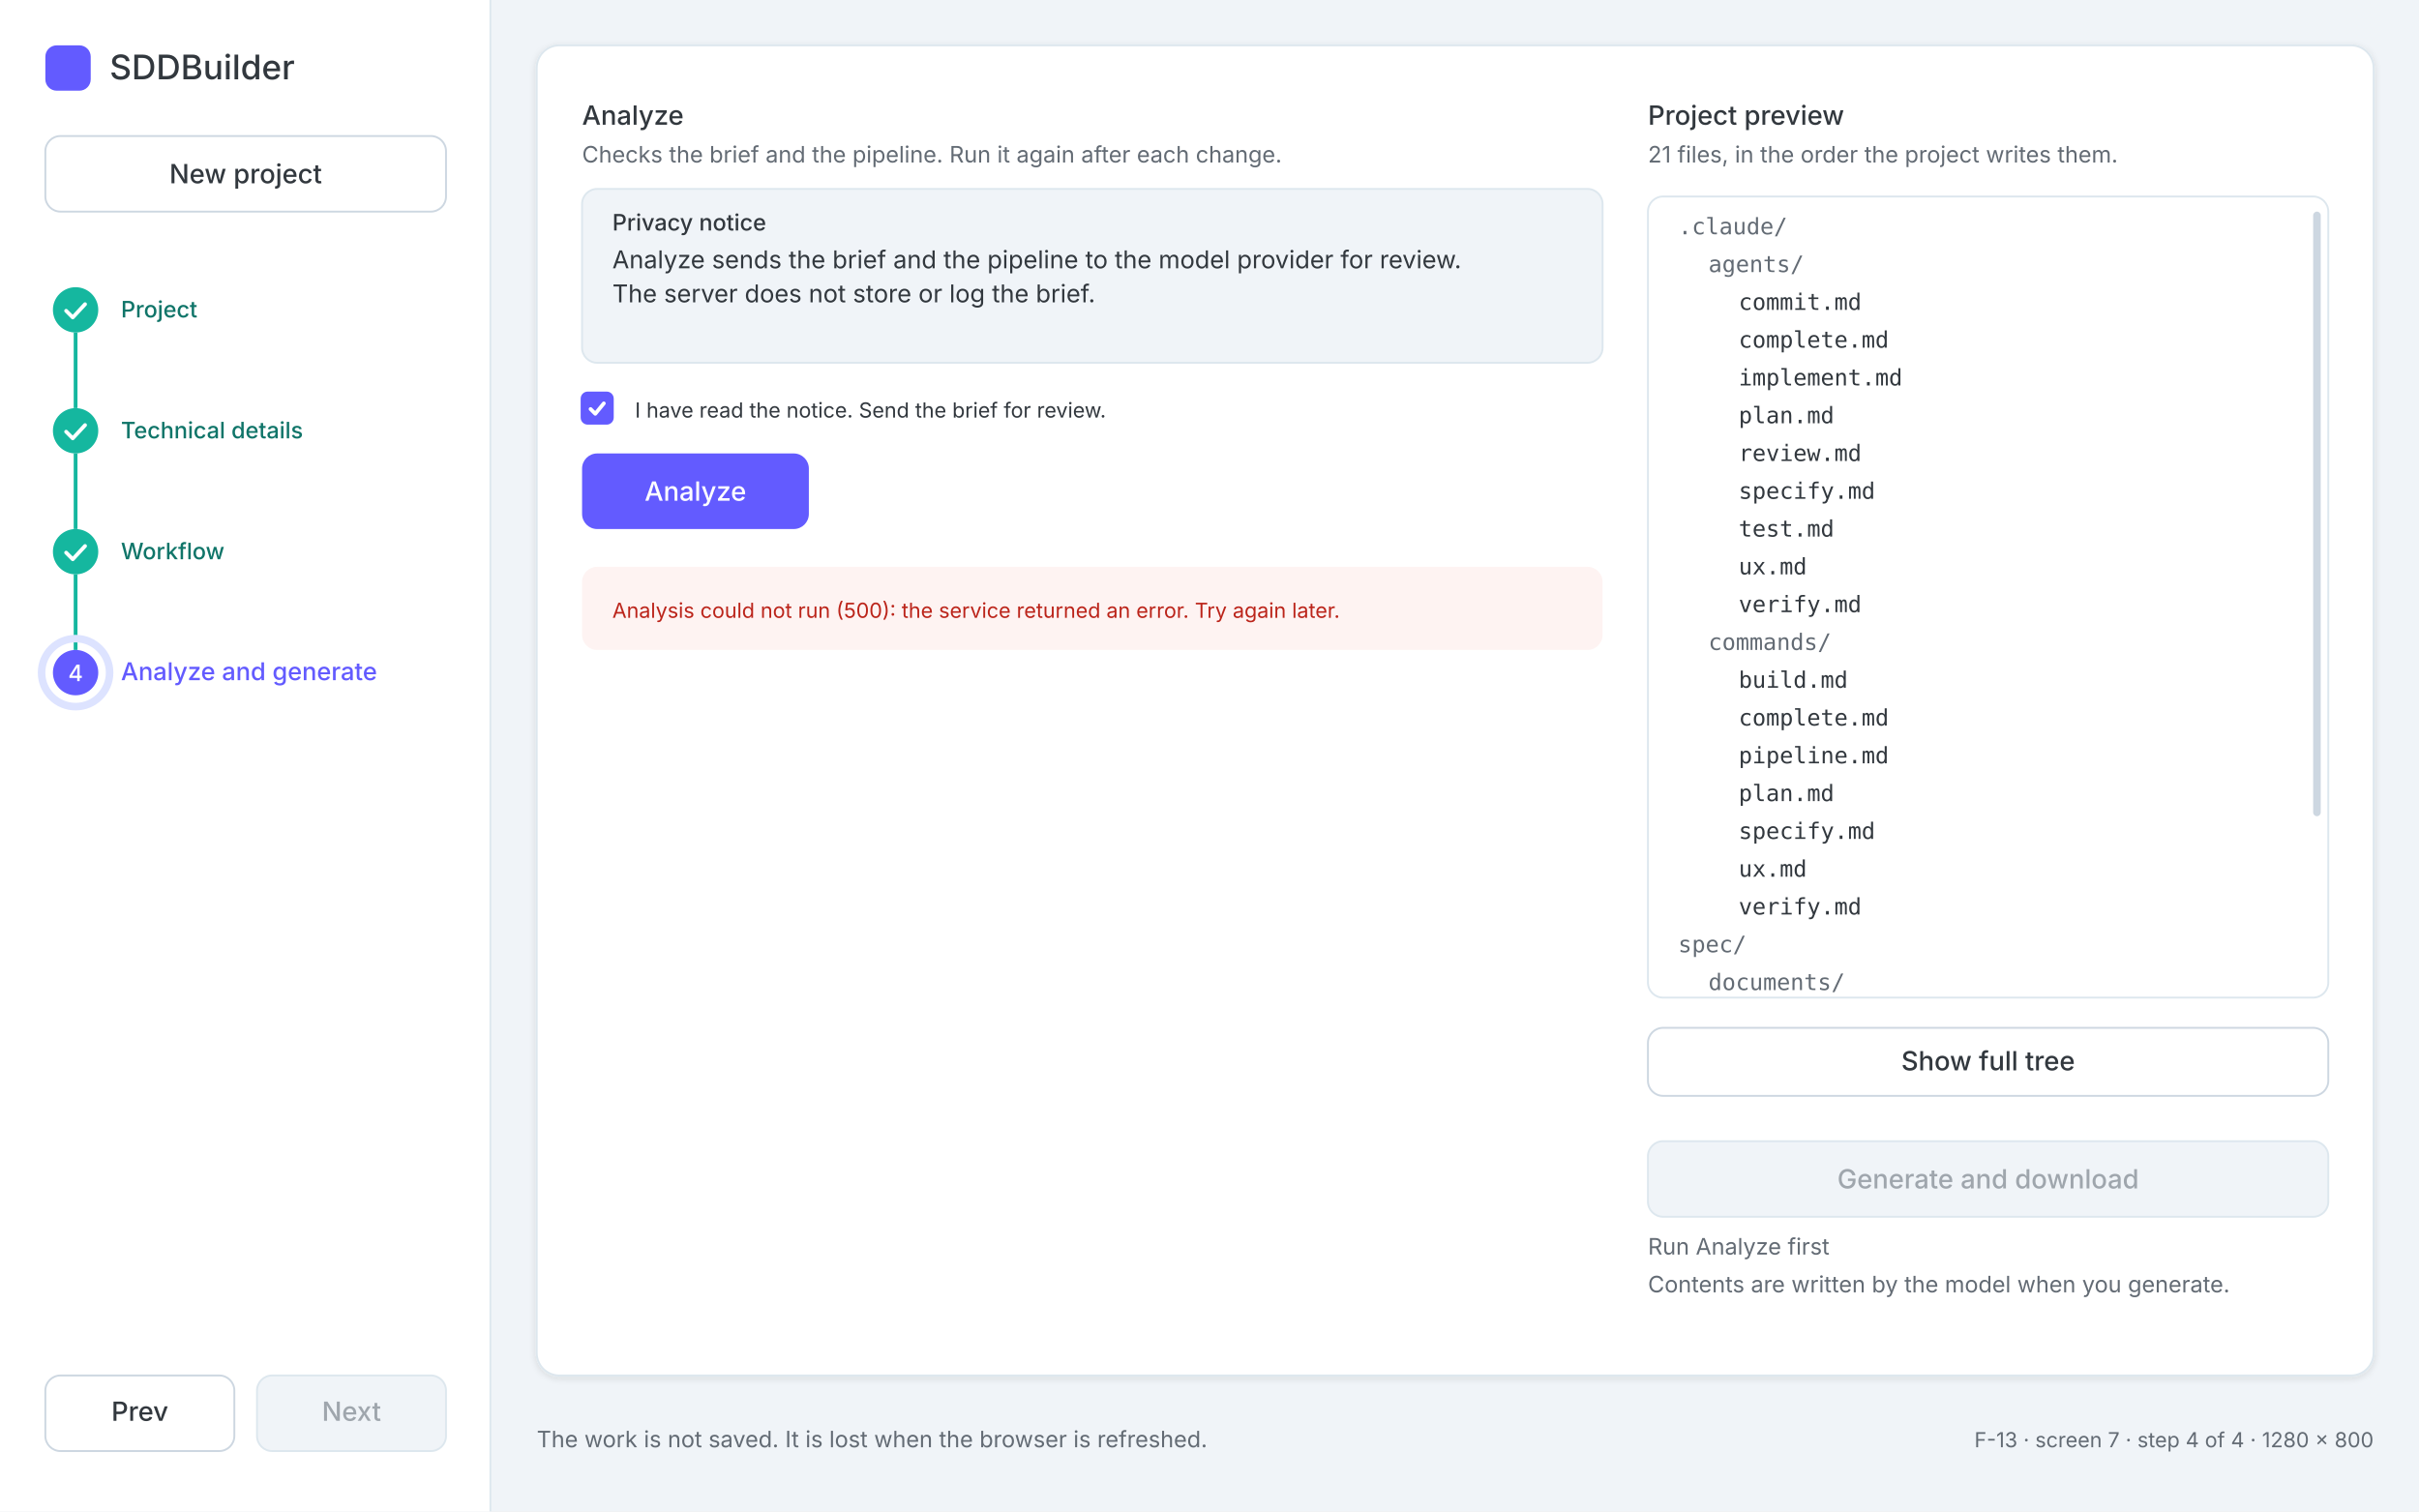
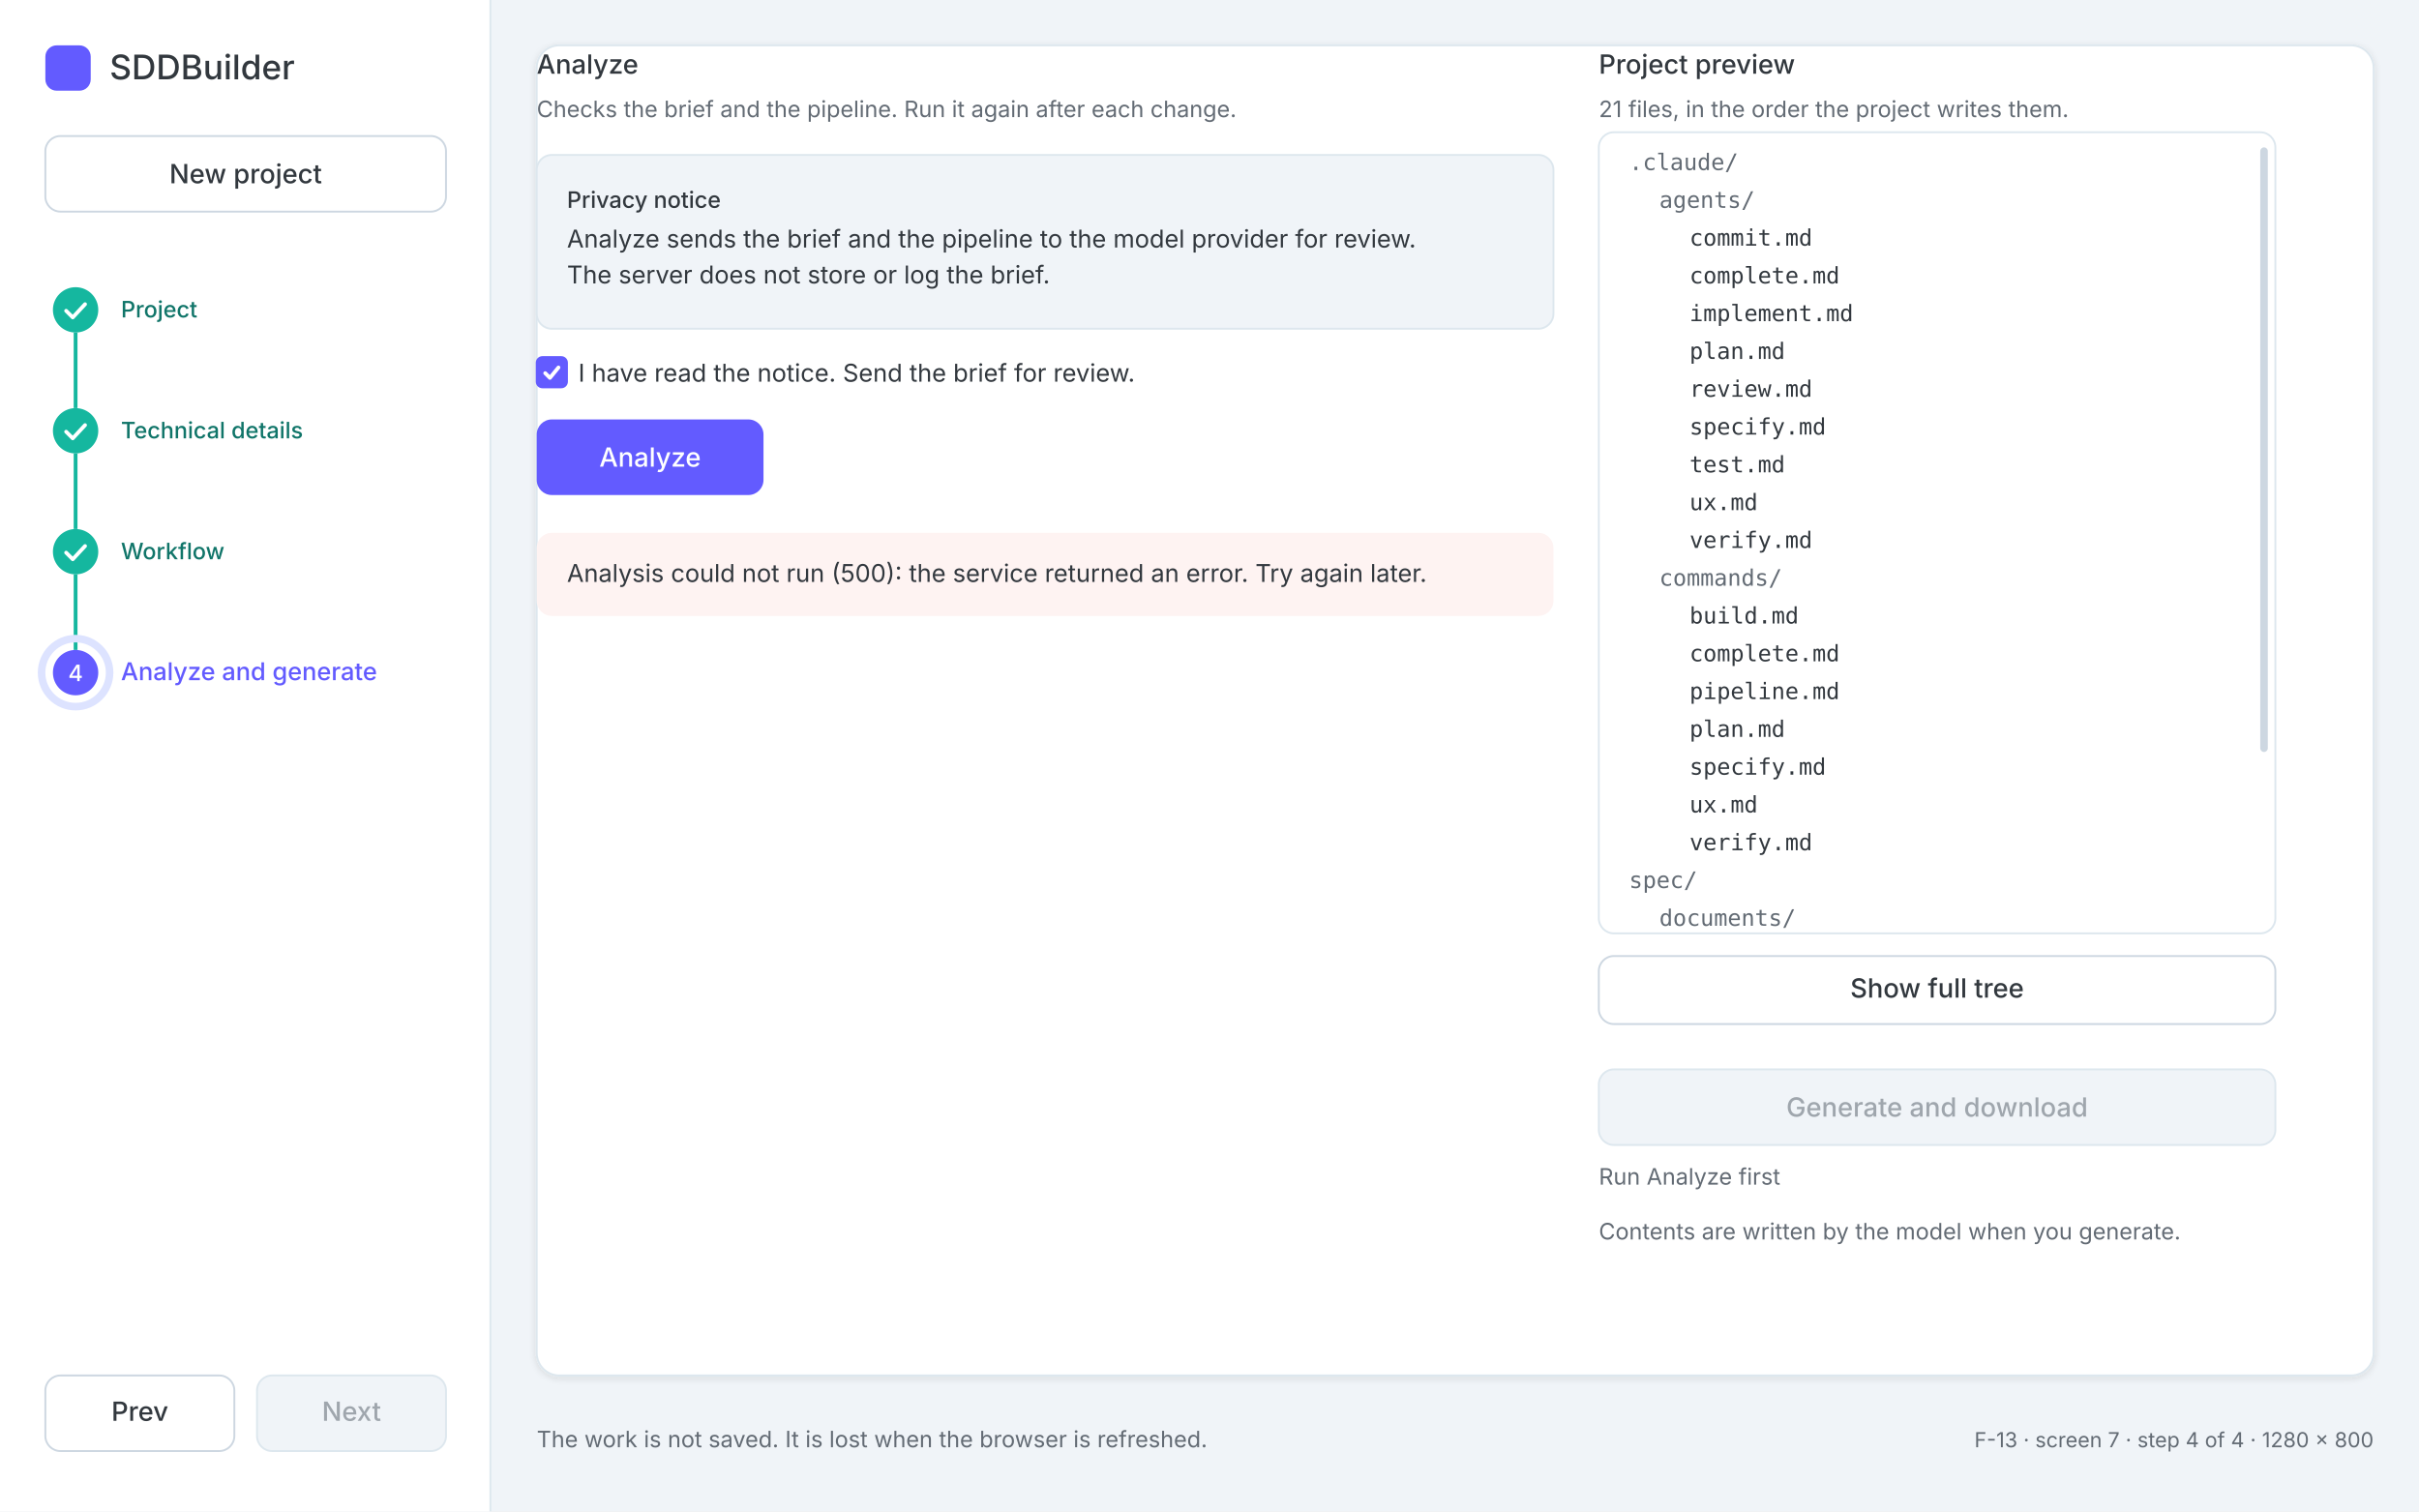
<svg xmlns="http://www.w3.org/2000/svg" width="1280" height="800" viewBox="0 0 1280 800">
  <defs>
    <filter id="sh" x="-5%" y="-5%" width="110%" height="115%">
      <feDropShadow dx="0" dy="1" stdDeviation="2" flood-color="#32383E" flood-opacity="0.12" />
    </filter>
  </defs>
  <style>
text{font-family:Inter,system-ui,-apple-system,"Segoe UI",sans-serif;font-size:13px;fill:#32383E}
.brand{font-size:18px;font-weight:500}
.btnText{font-size:14px;font-weight:500;fill:#FFFFFF}
.btnDark{font-size:14px;font-weight:500;fill:#32383E}
.navOff{font-size:14px;font-weight:500;fill:#9FA6AD}
.h1{font-size:16px;font-weight:500}
.h2{font-size:14px;font-weight:500}
.b12{font-size:12px;font-weight:500}
.muted{font-size:12px;fill:#636B74}
.caption{font-size:11px;fill:#636B74}
.label-cur{font-size:13px;font-weight:500;fill:#635BFF}
.label-done{font-size:12px;font-weight:500;fill:#107569}
.label-todo{font-size:12px;font-weight:500;fill:#636B74}
.num{font-size:12px;font-weight:500;fill:#FFFFFF}
.num-todo{font-size:12px;font-weight:500;fill:#636B74}
.disText{font-size:14px;font-weight:500;fill:#9FA6AD}
.pill{font-size:12px;font-weight:500}
.tree{font-family:"ui-monospace",Menlo,Consolas,monospace;font-size:12px;fill:#32383E}
.dir{fill:#636B74}
- .errT{font-size:11px;fill:#BB241A}
.tagT{font-size:10px;font-weight:500;fill:#635BFF}
.card{fill:#FFFFFF;stroke:#DDE7EE}
.btnP{fill:#635BFF}
.btn{fill:#FFFFFF;stroke:#CDD7E1}
.btnOff{fill:#F0F4F8;stroke:#DDE7EE}
.ring{fill:none;stroke:#DDE3FF;stroke-width:4}
.node-todo{fill:#FFFFFF;stroke:#CDD7E1;stroke-width:1.5}
.node-cur{fill:#635BFF}
.node-done{fill:#15B79F}
.check{fill:none;stroke:#FFFFFF;stroke-width:2;stroke-linecap:round;stroke-linejoin:round}
.line-todo{stroke:#CDD7E1;stroke-width:2}
.line-done{stroke:#15B79F;stroke-width:2}
.row{fill:#FFFFFF;stroke:#DDE7EE}
.panel{fill:#FFFFFF;stroke:#DDE7EE}
.thumb{fill:#CDD7E1}
</style>
  <rect width="1280" height="800" fill="#F0F4F8" />
  <rect x="0" y="0" width="260" height="800" fill="#FFFFFF" />
  <rect x="259" y="0" width="1" height="800" fill="#DDE7EE" />
  <rect x="24" y="24" width="24" height="24" rx="6" fill="#635BFF" />
  <text x="58" y="42" class="brand">SDDBuilder</text>
  <rect x="24" y="72" width="212" height="40" rx="8" class="btn" />
  <text x="130" y="97" class="btnDark" text-anchor="middle">New project</text>
  <line x1="40" y1="176" x2="40" y2="216" class="line-done" />
  <line x1="40" y1="240" x2="40" y2="280" class="line-done" />
  <line x1="40" y1="304" x2="40" y2="344" class="line-done" />
  <circle class="node-done" cx="40" cy="164" r="12" />
  <path class="check" d="M35 164.5 L38.5 168 L45 161" />
  <text class="label-done" x="64" y="168">Project</text>
  <circle class="node-done" cx="40" cy="228" r="12" />
  <path class="check" d="M35 228.5 L38.5 232 L45 225" />
  <text class="label-done" x="64" y="232">Technical details</text>
  <circle class="node-done" cx="40" cy="292" r="12" />
  <path class="check" d="M35 292.5 L38.5 296 L45 289" />
  <text class="label-done" x="64" y="296">Workflow</text>
  <circle class="ring" cx="40" cy="356" r="18" />
  <circle class="node-cur" cx="40" cy="356" r="12" />
  <text class="num" x="40" y="360.5" text-anchor="middle">4</text>
  <text class="label-cur" x="64" y="360">Analyze and generate</text>
  <g>
    <rect class="btn" x="24" y="728" width="100" height="40" rx="8" />
    <text class="btnDark" x="74" y="752" text-anchor="middle">Prev</text>
  </g>
  <g>
    <rect class="btnOff" x="136" y="728" width="100" height="40" rx="8" />
    <text class="navOff" x="186" y="752" text-anchor="middle">Next</text>
  </g>
  <rect x="284" y="24" width="972" height="704" rx="12" class="card" filter="url(#sh)" />
-   <text x="308" y="66" class="h2">Analyze</text>
-   <text x="308" y="86" class="muted">Checks the brief and the pipeline. Run it again after each change.</text>
-   <rect x="308" y="100" width="540" height="92" rx="8" fill="#F0F4F8" stroke="#DDE7EE" />
-   <text x="324" y="122" class="b12">Privacy notice</text>
-   <text x="324" y="142">Analyze sends the brief and the pipeline to the model provider for review.</text>
-   <text x="324" y="160">The server does not store or log the brief.</text>
+   <text x="284" y="39" class="h2">Analyze</text>
+   <text x="284" y="62" class="muted">Checks the brief and the pipeline. Run it again after each change.</text>
+   <rect x="284" y="82" width="538" height="92" rx="8" fill="#F0F4F8" stroke="#DDE7EE" stroke-width="1" />
+   <text x="300" y="110" class="b12">Privacy notice</text>
+   <text x="300" y="131">Analyze sends the brief and the pipeline to the model provider for review.</text>
+   <text x="300" y="150">The server does not store or log the brief.</text>
+   <rect x="284" y="189" width="16" height="16" rx="3" fill="#635BFF" stroke="#635BFF" stroke-width="1" />
+   <path class="check" d="M288.5 197.5 L291 200 L295.5 194.5" />
+   <text x="306" y="202">I have read the notice. Send the brief for review.</text>
+   <rect x="284" y="222" width="120" height="40" rx="8" class="btnP" />
+   <text x="344" y="247" class="btnText" text-anchor="middle">Analyze</text>
+   <rect x="284" y="282" width="538" height="44" rx="8" fill="#FEF3F2" />
+   <text x="300" y="308" class="errT">Analysis could not run (500): the service returned an error. Try again later.</text>
+   <text x="846" y="39" class="h2">Project preview</text>
+   <text x="846" y="62" class="muted">21 files, in the order the project writes them.</text>
+   <clipPath id="clipCol">
+     <rect x="846" y="70" width="358" height="424" rx="8" />
+   </clipPath>
+   <rect class="panel" x="846" y="70" width="358" height="424" rx="8" />
+   <g clip-path="url(#clipCol)">
+     <text x="862" y="90" class="tree dir">.claude/</text>
+     <text x="878" y="110" class="tree dir">agents/</text>
+     <text x="894" y="130" class="tree">commit.md</text>
+     <text x="894" y="150" class="tree">complete.md</text>
+     <text x="894" y="170" class="tree">implement.md</text>
+     <text x="894" y="190" class="tree">plan.md</text>
+     <text x="894" y="210" class="tree">review.md</text>
+     <text x="894" y="230" class="tree">specify.md</text>
+     <text x="894" y="250" class="tree">test.md</text>
+     <text x="894" y="270" class="tree">ux.md</text>
+     <text x="894" y="290" class="tree">verify.md</text>
+     <text x="878" y="310" class="tree dir">commands/</text>
+     <text x="894" y="330" class="tree">build.md</text>
+     <text x="894" y="350" class="tree">complete.md</text>
+     <text x="894" y="370" class="tree">pipeline.md</text>
+     <text x="894" y="390" class="tree">plan.md</text>
+     <text x="894" y="410" class="tree">specify.md</text>
+     <text x="894" y="430" class="tree">ux.md</text>
+     <text x="894" y="450" class="tree">verify.md</text>
+     <text x="862" y="470" class="tree dir">spec/</text>
+     <text x="878" y="490" class="tree dir">documents/</text>
+     <text x="894" y="510" class="tree">process.md</text>
+     <text x="878" y="530" class="tree dir">specifications/</text>
+     <text x="894" y="550" class="tree dir">F-00-template/</text>
+     <text x="910" y="570" class="tree">plan.md</text>
+     <text x="910" y="590" class="tree">progress.md</text>
+     <text x="910" y="610" class="tree">stories.md</text>
+     <text x="862" y="630" class="tree">CLAUDE.md</text>
+   </g>
+   <rect class="thumb" x="1196" y="78" width="4" height="320" rx="2" />
  <g>
-     <rect x="308" y="208" width="16" height="16" rx="3" fill="#635BFF" stroke="#635BFF" stroke-width="1.5" />
-     <path class="check" d="M312.5 216.5 L315 219 L319.5 213.5" />
+     <rect x="846" y="506" width="358" height="36" rx="8" class="btn" />
+     <text x="1025.0" y="528" class="btnDark" text-anchor="middle">Show full tree</text>
  </g>
-   <text x="336" y="221" style="font-size:11px">I have read the notice. Send the brief for review.</text>
-   <g>
-     <rect class="btnP" x="308" y="240" width="120" height="40" rx="8" />
-     <text class="btnText" x="368" y="265" text-anchor="middle">Analyze</text>
-   </g>
-   <rect x="308" y="300" width="540" height="44" rx="8" fill="#FEF3F2" />
-   <text x="324" y="327" class="errT">Analysis could not run (500): the service returned an error. Try again later.</text>
-   <text x="872" y="66" class="h2">Project preview</text>
-   <text x="872" y="86" class="muted">21 files, in the order the project writes them.</text>
-   <clipPath id="clipCol">
-     <rect x="872" y="104" width="360" height="424" rx="8" />
-   </clipPath>
-   <rect class="panel" x="872" y="104" width="360" height="424" rx="8" />
-   <g clip-path="url(#clipCol)">
-     <text x="888" y="124" class="tree dir">.claude/</text>
-     <text x="904" y="144" class="tree dir">agents/</text>
-     <text x="920" y="164" class="tree">commit.md</text>
-     <text x="920" y="184" class="tree">complete.md</text>
-     <text x="920" y="204" class="tree">implement.md</text>
-     <text x="920" y="224" class="tree">plan.md</text>
-     <text x="920" y="244" class="tree">review.md</text>
-     <text x="920" y="264" class="tree">specify.md</text>
-     <text x="920" y="284" class="tree">test.md</text>
-     <text x="920" y="304" class="tree">ux.md</text>
-     <text x="920" y="324" class="tree">verify.md</text>
-     <text x="904" y="344" class="tree dir">commands/</text>
-     <text x="920" y="364" class="tree">build.md</text>
-     <text x="920" y="384" class="tree">complete.md</text>
-     <text x="920" y="404" class="tree">pipeline.md</text>
-     <text x="920" y="424" class="tree">plan.md</text>
-     <text x="920" y="444" class="tree">specify.md</text>
-     <text x="920" y="464" class="tree">ux.md</text>
-     <text x="920" y="484" class="tree">verify.md</text>
-     <text x="888" y="504" class="tree dir">spec/</text>
-     <text x="904" y="524" class="tree dir">documents/</text>
-     <text x="920" y="544" class="tree">process.md</text>
-     <text x="904" y="564" class="tree dir">specifications/</text>
-     <text x="920" y="584" class="tree dir">F-00-template/</text>
-     <text x="936" y="604" class="tree">plan.md</text>
-     <text x="936" y="624" class="tree">progress.md</text>
-     <text x="936" y="644" class="tree">stories.md</text>
-     <text x="888" y="664" class="tree">CLAUDE.md</text>
-   </g>
-   <rect class="thumb" x="1224" y="112" width="4" height="320" rx="2" />
-   <g>
-     <rect class="btn" x="872" y="544" width="360" height="36" rx="8" />
-     <text class="btnDark" x="1052" y="566.5" text-anchor="middle">Show full tree</text>
-   </g>
-   <g>
-     <rect class="btnOff" x="872" y="604" width="360" height="40" rx="8" />
-     <text class="disText" x="1052" y="629" text-anchor="middle">Generate and download</text>
-   </g>
-   <text x="872" y="664" class="muted">Run Analyze first</text>
-   <text x="872" y="684" class="muted">Contents are written by the model when you generate.</text>
+   <rect x="846" y="566" width="358" height="40" rx="8" class="btnOff" />
+   <text x="1025.0" y="591" class="disText" text-anchor="middle">Generate and download</text>
+   <text x="846" y="627" class="muted">Run Analyze first</text>
+   <text x="846" y="656" class="muted">Contents are written by the model when you generate.</text>
  <text x="284" y="766" class="muted">The work is not saved. It is lost when the browser is refreshed.</text>
  <text x="1256" y="766" class="caption" text-anchor="end">F-13 · screen 7 · step 4 of 4 · 1280 × 800</text>
</svg>
